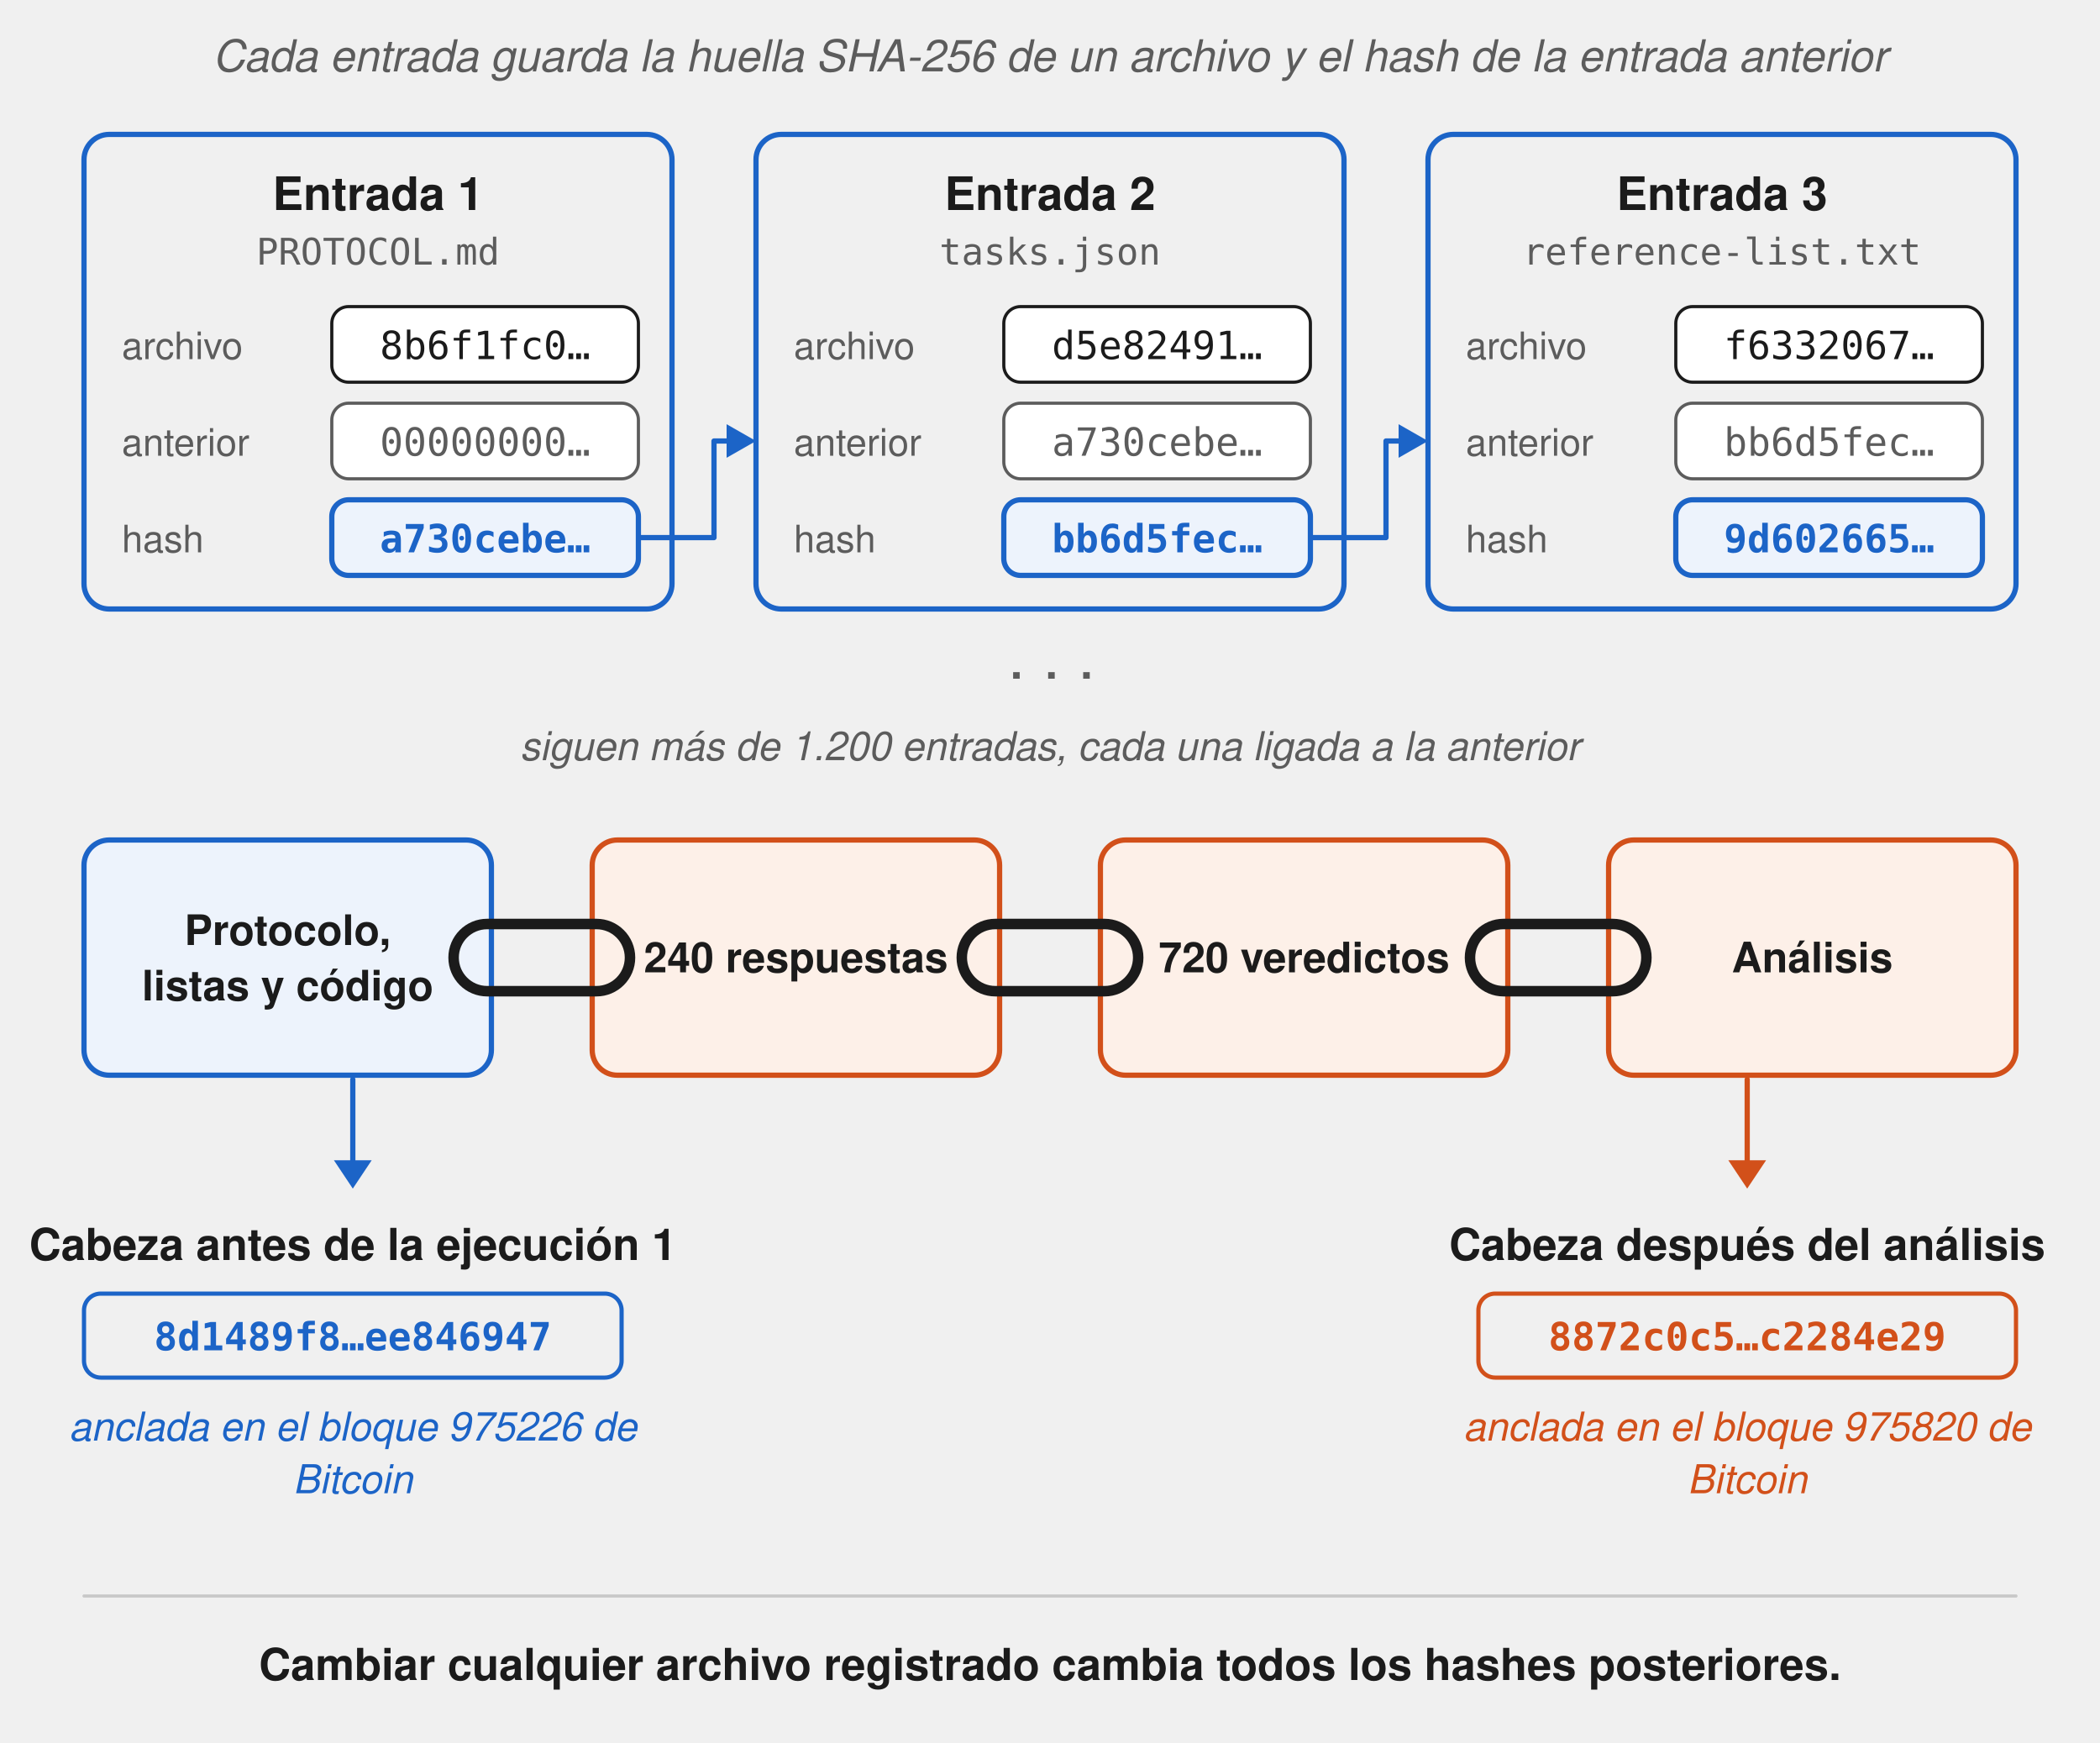
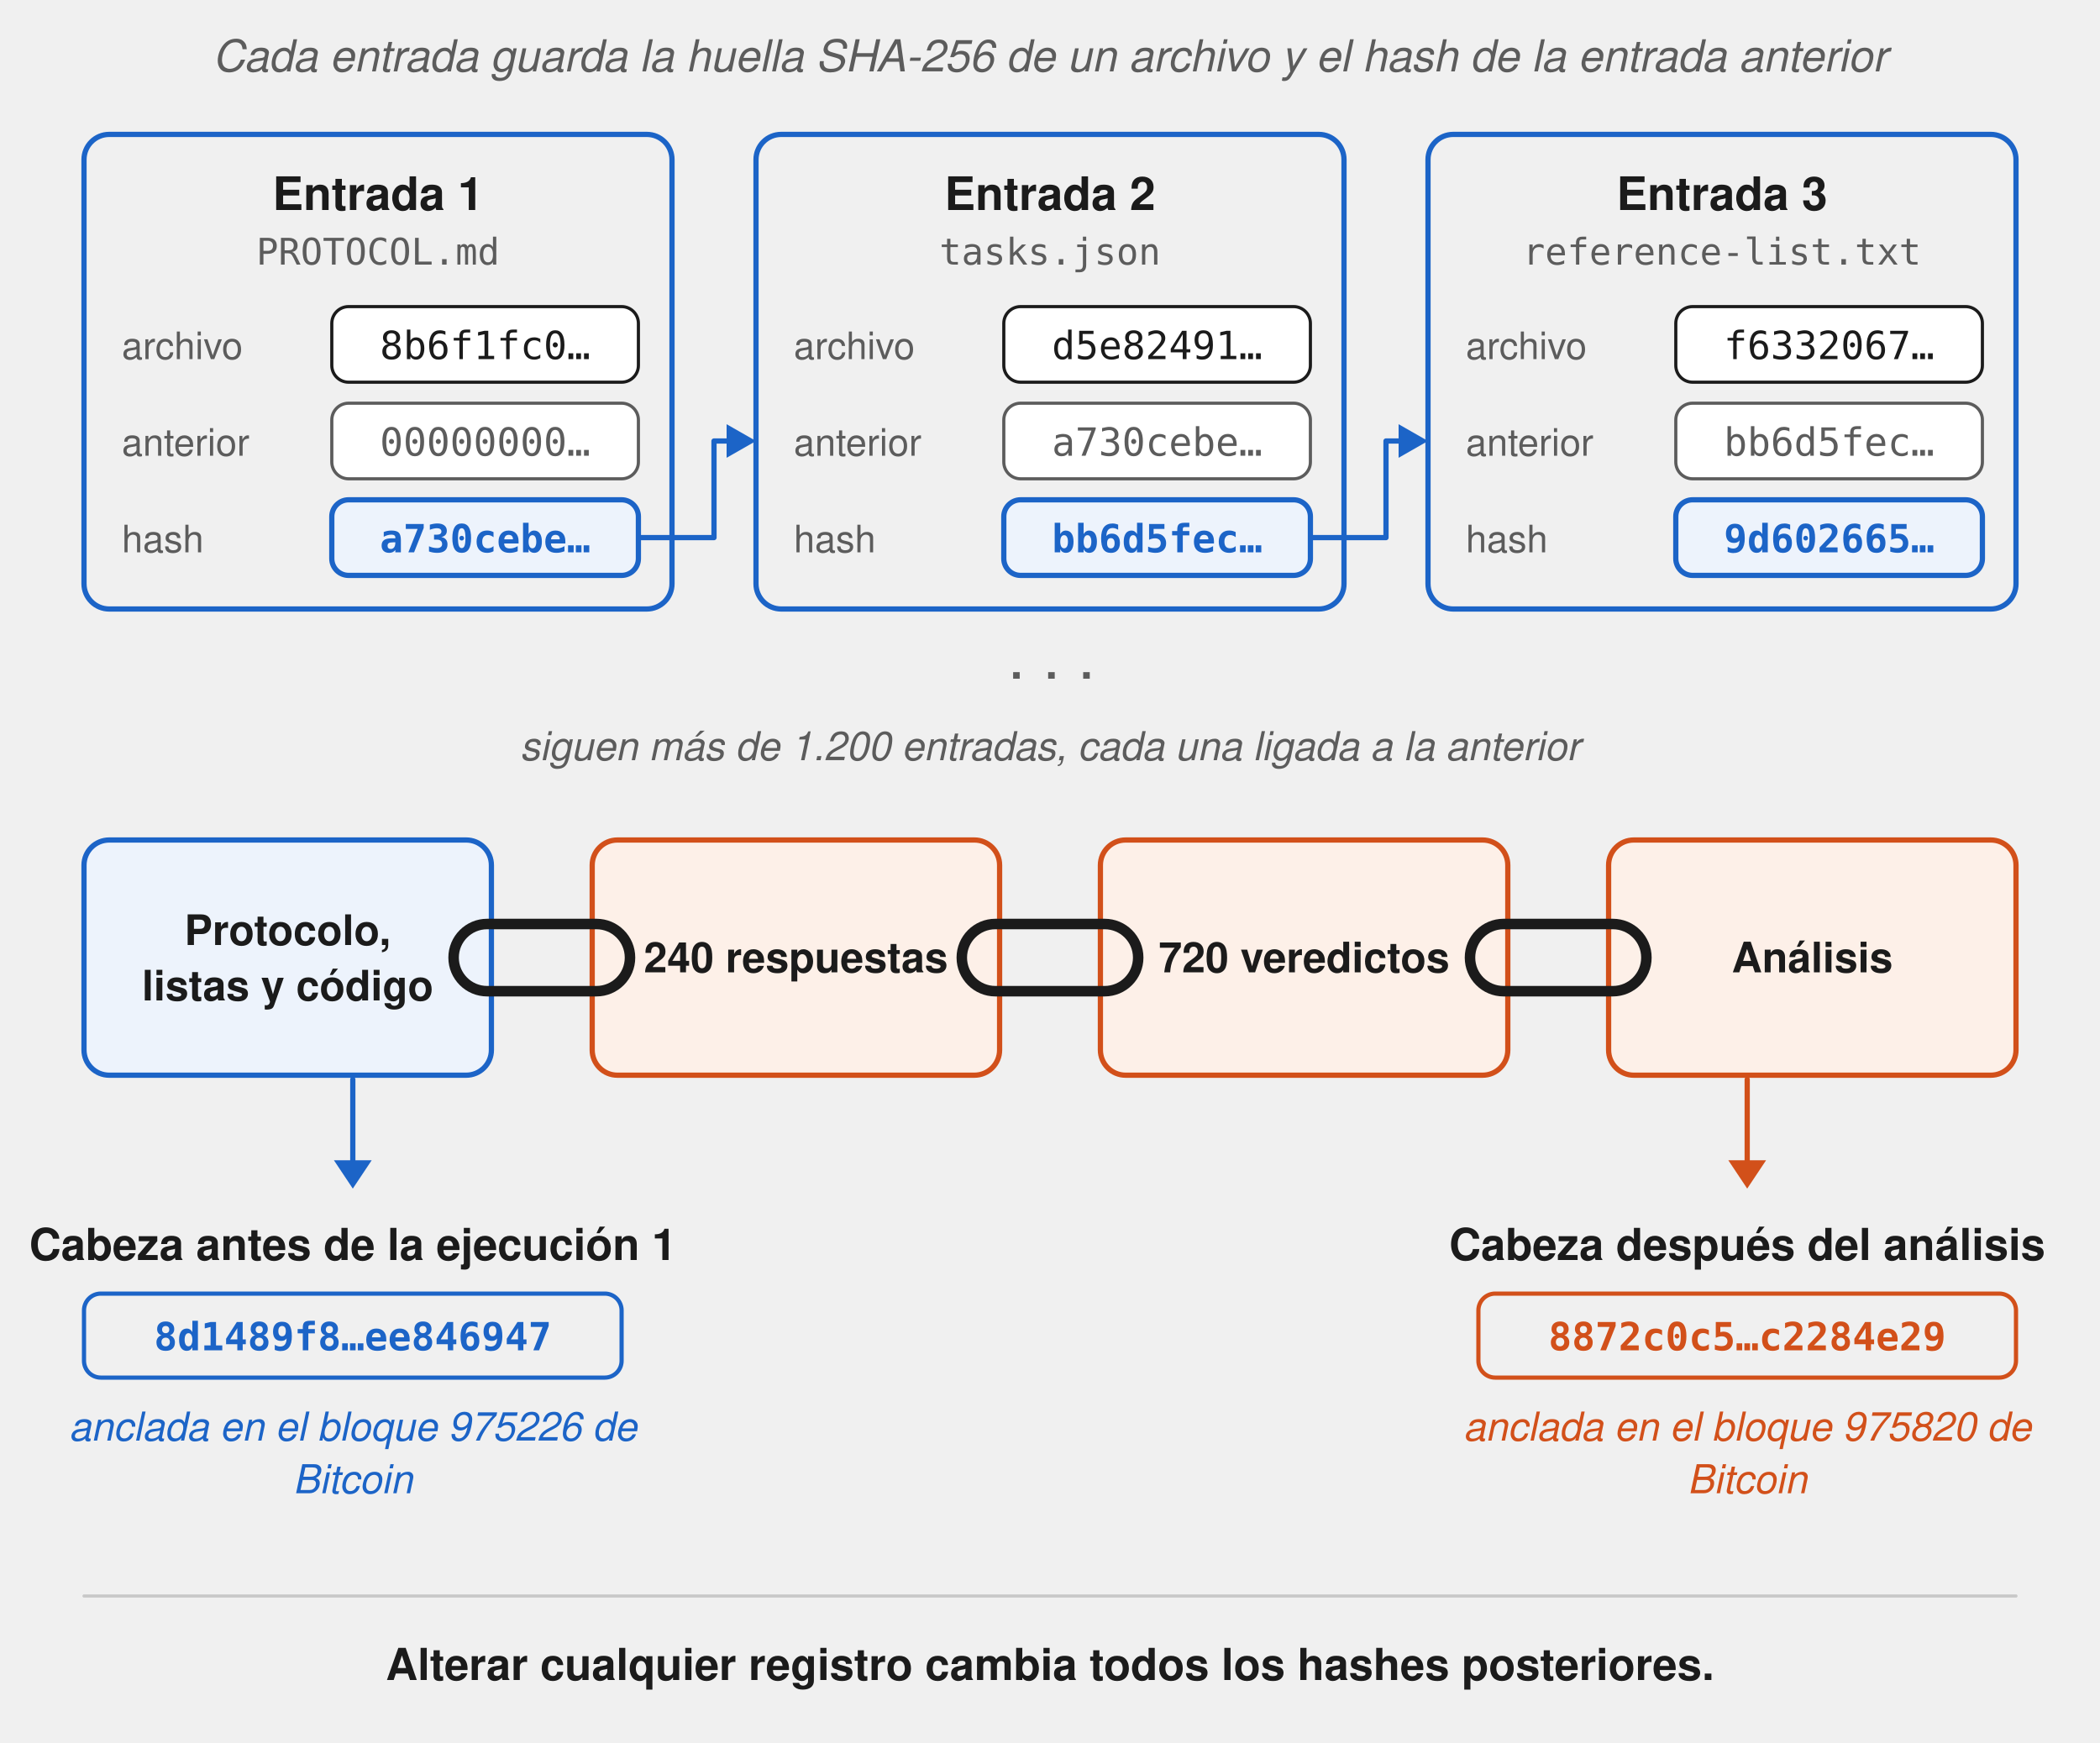
<svg xmlns="http://www.w3.org/2000/svg" viewBox="0 0 1000 830" width="1000" height="830">
  <text x="500.0" y="34" font-family="Helvetica Neue, Helvetica, Arial, sans-serif" font-size="21" font-weight="400" fill="#5c5c5c" text-anchor="middle" font-style="italic">Cada entrada guarda la huella SHA-256 de un archivo y el hash de la entrada anterior</text>
  <rect x="40" y="64" width="280" height="226" rx="12" fill="none" stroke="#1c64c7" stroke-width="2.5" />
  <text x="180" y="100" font-family="Helvetica Neue, Helvetica, Arial, sans-serif" font-size="22" font-weight="700" fill="#1b1b1b" text-anchor="middle">Entrada 1</text>
  <text x="180" y="126" font-family="Menlo, Consolas, monospace" font-size="17.5" font-weight="400" fill="#5c5c5c" text-anchor="middle">PROTOCOL.md</text>
  <text x="58" y="171" font-family="Helvetica Neue, Helvetica, Arial, sans-serif" font-size="18" font-weight="400" fill="#5c5c5c" text-anchor="start">archivo</text>
  <rect x="158" y="146" width="146" height="36" rx="8" fill="#ffffff" stroke="#1b1b1b" stroke-width="1.5" />
  <text x="231" y="171" font-family="Menlo, Consolas, monospace" font-size="18.5" font-weight="400" fill="#1b1b1b" text-anchor="middle">8b6f1fc0…</text>
  <text x="58" y="217" font-family="Helvetica Neue, Helvetica, Arial, sans-serif" font-size="18" font-weight="400" fill="#5c5c5c" text-anchor="start">anterior</text>
  <rect x="158" y="192" width="146" height="36" rx="8" fill="#ffffff" stroke="#5c5c5c" stroke-width="1.5" />
  <text x="231" y="217" font-family="Menlo, Consolas, monospace" font-size="18.5" font-weight="400" fill="#5c5c5c" text-anchor="middle">00000000…</text>
  <text x="58" y="263" font-family="Helvetica Neue, Helvetica, Arial, sans-serif" font-size="18" font-weight="400" fill="#5c5c5c" text-anchor="start">hash</text>
  <rect x="158" y="238" width="146" height="36" rx="8" fill="#edf3fc" stroke="#1c64c7" stroke-width="2.5" />
  <text x="231" y="263" font-family="Menlo, Consolas, monospace" font-size="18.5" font-weight="600" fill="#1c64c7" text-anchor="middle">a730cebe…</text>
  <path d="M304,256 H340 V210 H348" fill="none" stroke="#1c64c7" stroke-width="2.5" stroke-linejoin="round" />
  <polygon points="360,210 346,202 346,218" fill="#1c64c7" />
  <rect x="360" y="64" width="280" height="226" rx="12" fill="none" stroke="#1c64c7" stroke-width="2.5" />
  <text x="500" y="100" font-family="Helvetica Neue, Helvetica, Arial, sans-serif" font-size="22" font-weight="700" fill="#1b1b1b" text-anchor="middle">Entrada 2</text>
  <text x="500" y="126" font-family="Menlo, Consolas, monospace" font-size="17.5" font-weight="400" fill="#5c5c5c" text-anchor="middle">tasks.json</text>
  <text x="378" y="171" font-family="Helvetica Neue, Helvetica, Arial, sans-serif" font-size="18" font-weight="400" fill="#5c5c5c" text-anchor="start">archivo</text>
  <rect x="478" y="146" width="146" height="36" rx="8" fill="#ffffff" stroke="#1b1b1b" stroke-width="1.5" />
  <text x="551" y="171" font-family="Menlo, Consolas, monospace" font-size="18.5" font-weight="400" fill="#1b1b1b" text-anchor="middle">d5e82491…</text>
  <text x="378" y="217" font-family="Helvetica Neue, Helvetica, Arial, sans-serif" font-size="18" font-weight="400" fill="#5c5c5c" text-anchor="start">anterior</text>
  <rect x="478" y="192" width="146" height="36" rx="8" fill="#ffffff" stroke="#5c5c5c" stroke-width="1.5" />
  <text x="551" y="217" font-family="Menlo, Consolas, monospace" font-size="18.5" font-weight="400" fill="#5c5c5c" text-anchor="middle">a730cebe…</text>
  <text x="378" y="263" font-family="Helvetica Neue, Helvetica, Arial, sans-serif" font-size="18" font-weight="400" fill="#5c5c5c" text-anchor="start">hash</text>
  <rect x="478" y="238" width="146" height="36" rx="8" fill="#edf3fc" stroke="#1c64c7" stroke-width="2.5" />
  <text x="551" y="263" font-family="Menlo, Consolas, monospace" font-size="18.5" font-weight="600" fill="#1c64c7" text-anchor="middle">bb6d5fec…</text>
  <path d="M624,256 H660 V210 H668" fill="none" stroke="#1c64c7" stroke-width="2.5" stroke-linejoin="round" />
  <polygon points="680,210 666,202 666,218" fill="#1c64c7" />
  <rect x="680" y="64" width="280" height="226" rx="12" fill="none" stroke="#1c64c7" stroke-width="2.5" />
  <text x="820" y="100" font-family="Helvetica Neue, Helvetica, Arial, sans-serif" font-size="22" font-weight="700" fill="#1b1b1b" text-anchor="middle">Entrada 3</text>
  <text x="820" y="126" font-family="Menlo, Consolas, monospace" font-size="17.5" font-weight="400" fill="#5c5c5c" text-anchor="middle">reference-list.txt</text>
  <text x="698" y="171" font-family="Helvetica Neue, Helvetica, Arial, sans-serif" font-size="18" font-weight="400" fill="#5c5c5c" text-anchor="start">archivo</text>
  <rect x="798" y="146" width="146" height="36" rx="8" fill="#ffffff" stroke="#1b1b1b" stroke-width="1.5" />
  <text x="871" y="171" font-family="Menlo, Consolas, monospace" font-size="18.5" font-weight="400" fill="#1b1b1b" text-anchor="middle">f6332067…</text>
  <text x="698" y="217" font-family="Helvetica Neue, Helvetica, Arial, sans-serif" font-size="18" font-weight="400" fill="#5c5c5c" text-anchor="start">anterior</text>
  <rect x="798" y="192" width="146" height="36" rx="8" fill="#ffffff" stroke="#5c5c5c" stroke-width="1.5" />
  <text x="871" y="217" font-family="Menlo, Consolas, monospace" font-size="18.5" font-weight="400" fill="#5c5c5c" text-anchor="middle">bb6d5fec…</text>
  <text x="698" y="263" font-family="Helvetica Neue, Helvetica, Arial, sans-serif" font-size="18" font-weight="400" fill="#5c5c5c" text-anchor="start">hash</text>
  <rect x="798" y="238" width="146" height="36" rx="8" fill="#edf3fc" stroke="#1c64c7" stroke-width="2.5" />
  <text x="871" y="263" font-family="Menlo, Consolas, monospace" font-size="18.5" font-weight="600" fill="#1c64c7" text-anchor="middle">9d602665…</text>
  <text x="500.0" y="330" font-family="Helvetica Neue, Helvetica, Arial, sans-serif" font-size="30" font-weight="400" fill="#5c5c5c" text-anchor="middle">· · ·</text>
  <text x="500.0" y="362" font-family="Helvetica Neue, Helvetica, Arial, sans-serif" font-size="19" font-weight="400" fill="#5c5c5c" text-anchor="middle" font-style="italic">siguen más de 1.200 entradas, cada una ligada a la anterior</text>
  <rect x="40" y="400" width="194" height="112" rx="12" fill="#edf3fc" stroke="#1c64c7" stroke-width="2.5" />
  <text x="137" y="450" font-family="Helvetica Neue, Helvetica, Arial, sans-serif" font-size="20" font-weight="700" fill="#1b1b1b" text-anchor="middle">Protocolo,</text>
  <text x="137" y="476.4" font-family="Helvetica Neue, Helvetica, Arial, sans-serif" font-size="20" font-weight="700" fill="#1b1b1b" text-anchor="middle">listas y código</text>
  <rect x="282" y="400" width="194" height="112" rx="12" fill="#fdf0e8" stroke="#d2501a" stroke-width="2.5" />
  <text x="379" y="463" font-family="Helvetica Neue, Helvetica, Arial, sans-serif" font-size="20" font-weight="700" fill="#1b1b1b" text-anchor="middle">240 respuestas</text>
  <rect x="524" y="400" width="194" height="112" rx="12" fill="#fdf0e8" stroke="#d2501a" stroke-width="2.5" />
  <text x="621" y="463" font-family="Helvetica Neue, Helvetica, Arial, sans-serif" font-size="20" font-weight="700" fill="#1b1b1b" text-anchor="middle">720 veredictos</text>
  <rect x="766" y="400" width="194" height="112" rx="12" fill="#fdf0e8" stroke="#d2501a" stroke-width="2.5" />
  <text x="863" y="463" font-family="Helvetica Neue, Helvetica, Arial, sans-serif" font-size="20" font-weight="700" fill="#1b1b1b" text-anchor="middle">Análisis</text>
  <rect x="216" y="440" width="84" height="32" rx="16" fill="none" stroke="#1b1b1b" stroke-width="5" />
  <rect x="458" y="440" width="84" height="32" rx="16" fill="none" stroke="#1b1b1b" stroke-width="5" />
  <rect x="700" y="440" width="84" height="32" rx="16" fill="none" stroke="#1b1b1b" stroke-width="5" />
  <line x1="168" y1="514" x2="168" y2="557" stroke="#1c64c7" stroke-width="2.5" stroke-linecap="round" />
  <polygon points="168,566 159,552.5 177,552.5" fill="#1c64c7" />
  <text x="168" y="600" font-family="Helvetica Neue, Helvetica, Arial, sans-serif" font-size="21" font-weight="700" fill="#1b1b1b" text-anchor="middle">Cabeza antes de la ejecución 1</text>
  <rect x="40" y="616" width="256" height="40" rx="8" fill="none" stroke="#1c64c7" stroke-width="2" />
  <text x="168" y="643" font-family="Menlo, Consolas, monospace" font-size="18.5" font-weight="600" fill="#1c64c7" text-anchor="middle">8d1489f8…ee846947</text>
  <text x="168" y="686" font-family="Helvetica Neue, Helvetica, Arial, sans-serif" font-size="19" font-weight="400" fill="#1c64c7" text-anchor="middle" font-style="italic">anclada en el bloque 975226 de</text>
  <text x="168" y="711.08" font-family="Helvetica Neue, Helvetica, Arial, sans-serif" font-size="19" font-weight="400" fill="#1c64c7" text-anchor="middle" font-style="italic">Bitcoin</text>
  <line x1="832" y1="514" x2="832" y2="557" stroke="#d2501a" stroke-width="2.5" stroke-linecap="round" />
  <polygon points="832,566 823,552.5 841,552.5" fill="#d2501a" />
  <text x="832" y="600" font-family="Helvetica Neue, Helvetica, Arial, sans-serif" font-size="21" font-weight="700" fill="#1b1b1b" text-anchor="middle">Cabeza después del análisis</text>
  <rect x="704" y="616" width="256" height="40" rx="8" fill="none" stroke="#d2501a" stroke-width="2" />
  <text x="832" y="643" font-family="Menlo, Consolas, monospace" font-size="18.5" font-weight="600" fill="#d2501a" text-anchor="middle">8872c0c5…c2284e29</text>
  <text x="832" y="686" font-family="Helvetica Neue, Helvetica, Arial, sans-serif" font-size="19" font-weight="400" fill="#d2501a" text-anchor="middle" font-style="italic">anclada en el bloque 975820 de</text>
  <text x="832" y="711.08" font-family="Helvetica Neue, Helvetica, Arial, sans-serif" font-size="19" font-weight="400" fill="#d2501a" text-anchor="middle" font-style="italic">Bitcoin</text>
  <line x1="40" y1="760" x2="960" y2="760" stroke="#c8c8c8" stroke-width="1.5" stroke-linecap="round" />
-   <text x="500.0" y="800" font-family="Helvetica Neue, Helvetica, Arial, sans-serif" font-size="21" font-weight="600" fill="#1b1b1b" text-anchor="middle">Cambiar cualquier archivo registrado cambia todos los hashes posteriores.</text>
+   <text x="500.0" y="800" font-family="Helvetica Neue, Helvetica, Arial, sans-serif" font-size="21" font-weight="600" fill="#1b1b1b" text-anchor="middle">Alterar cualquier registro cambia todos los hashes posteriores.</text>
</svg>
